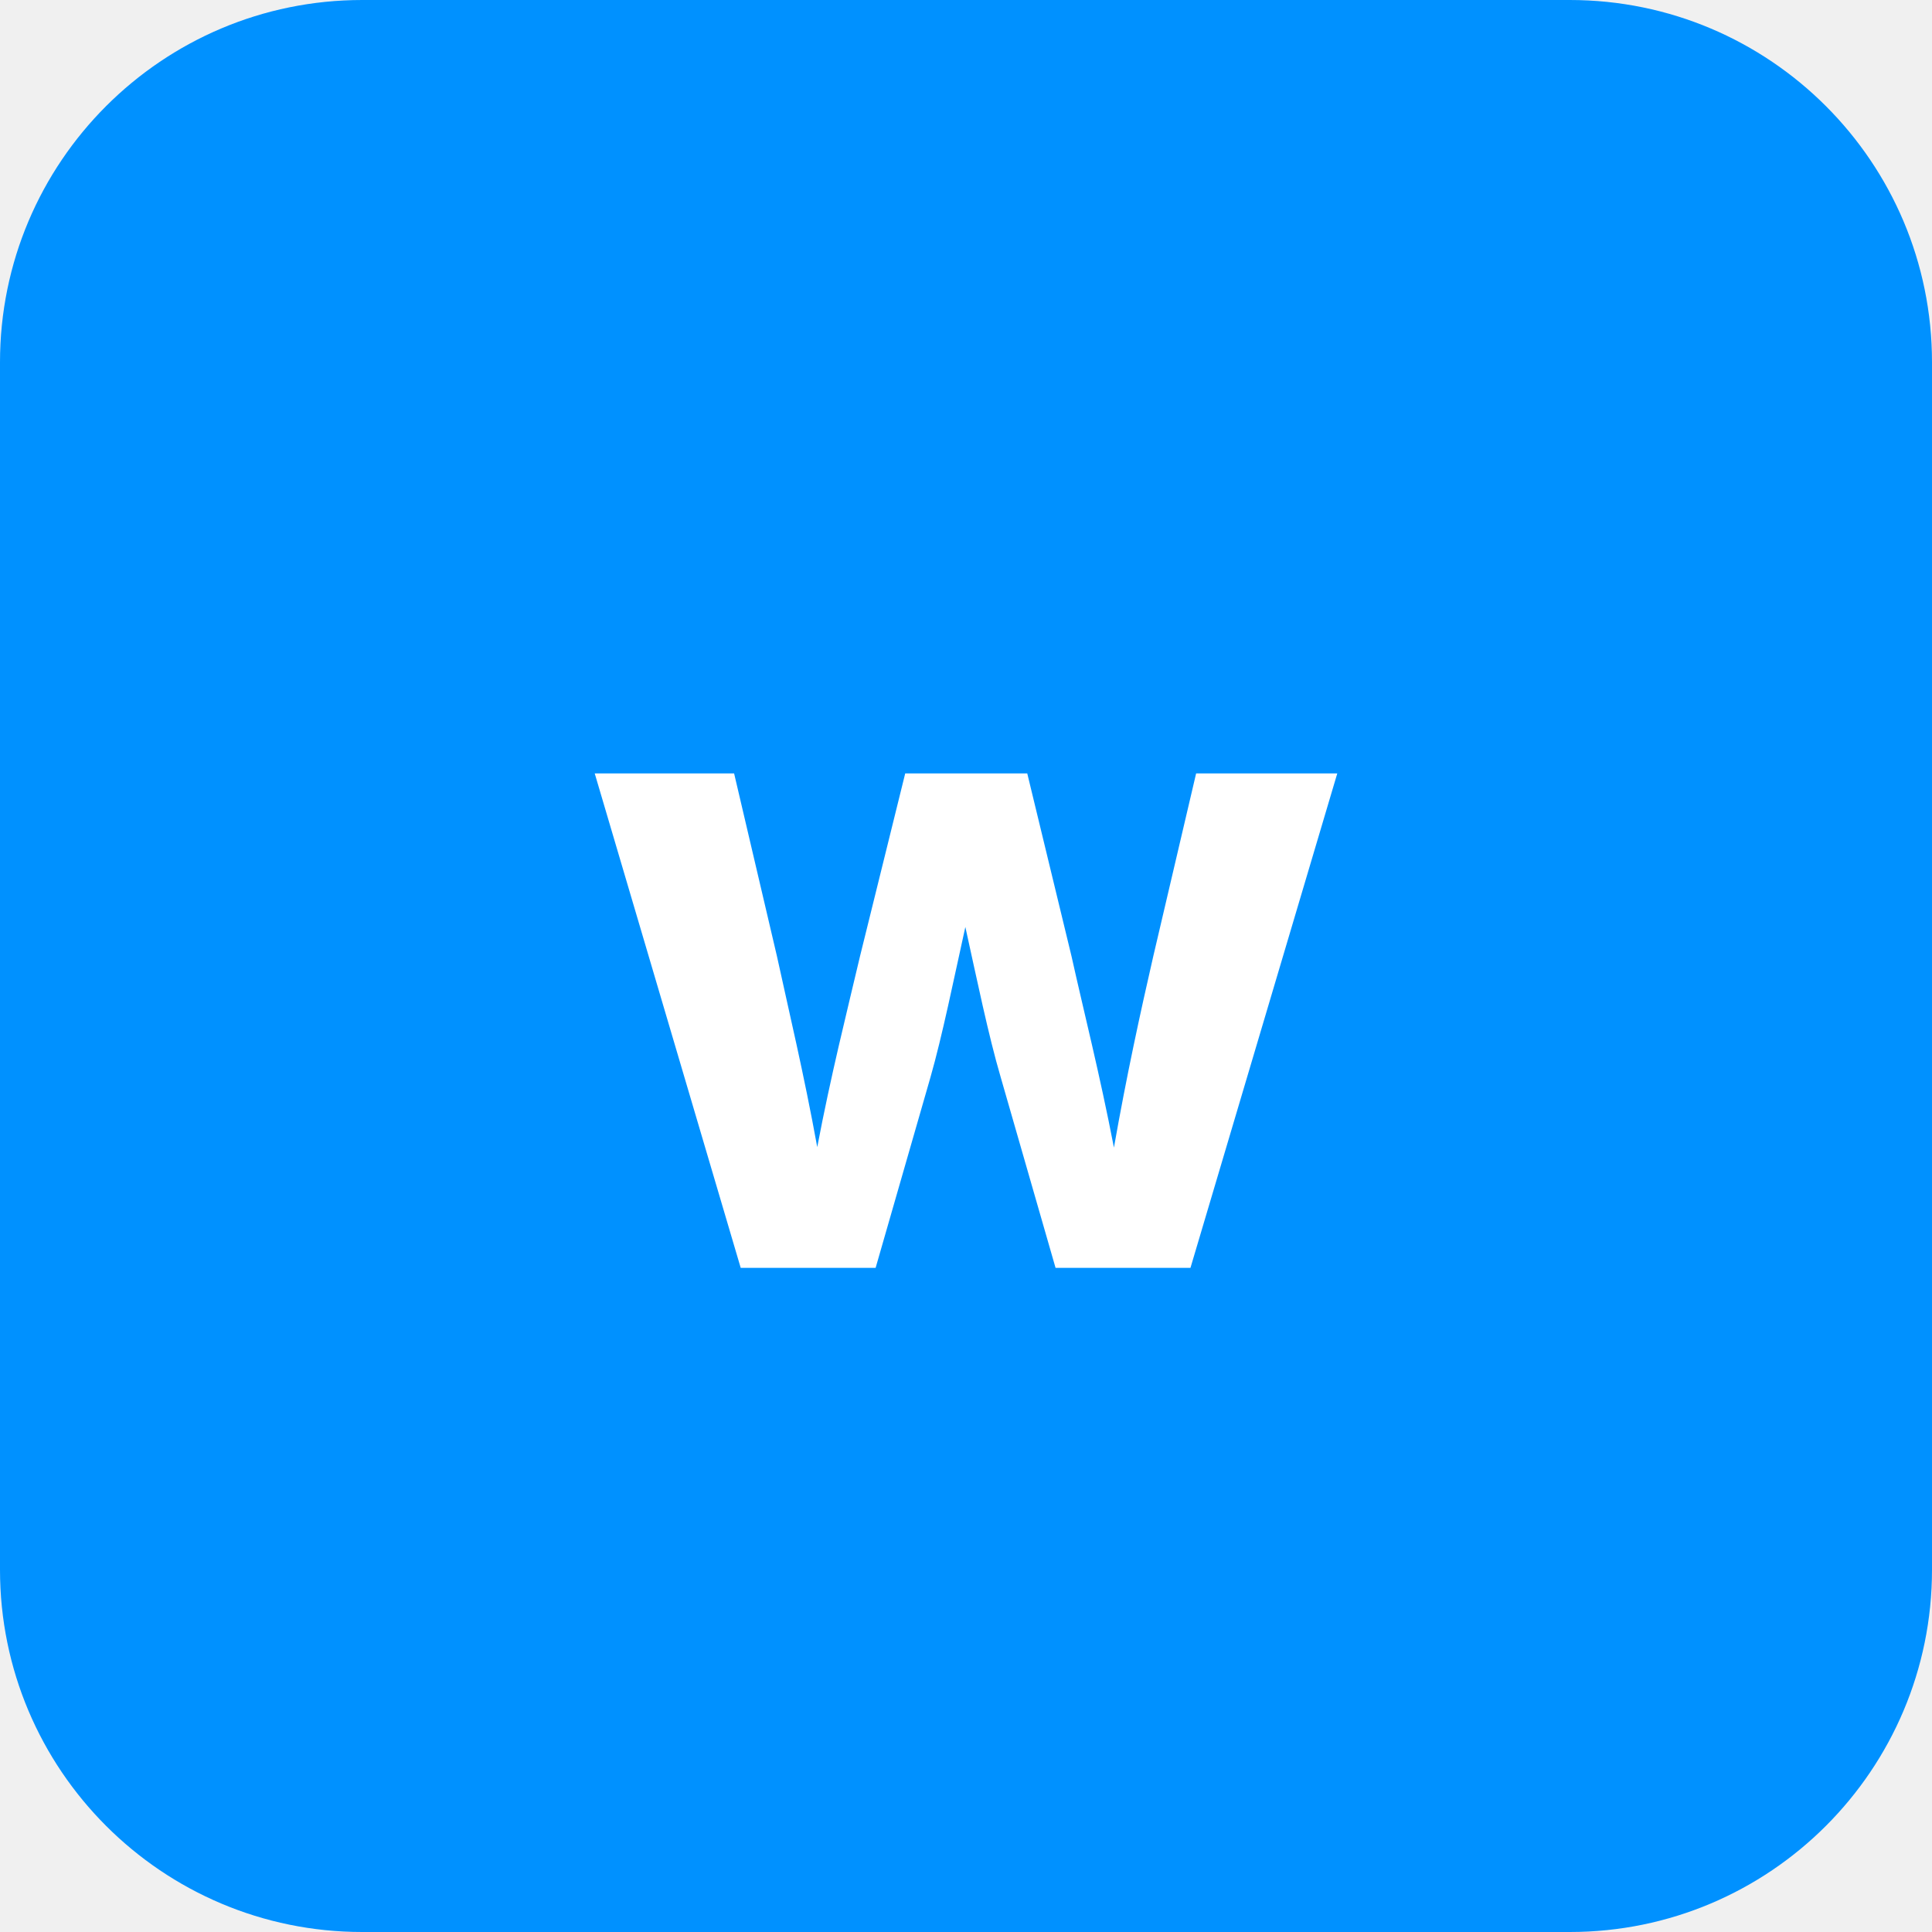
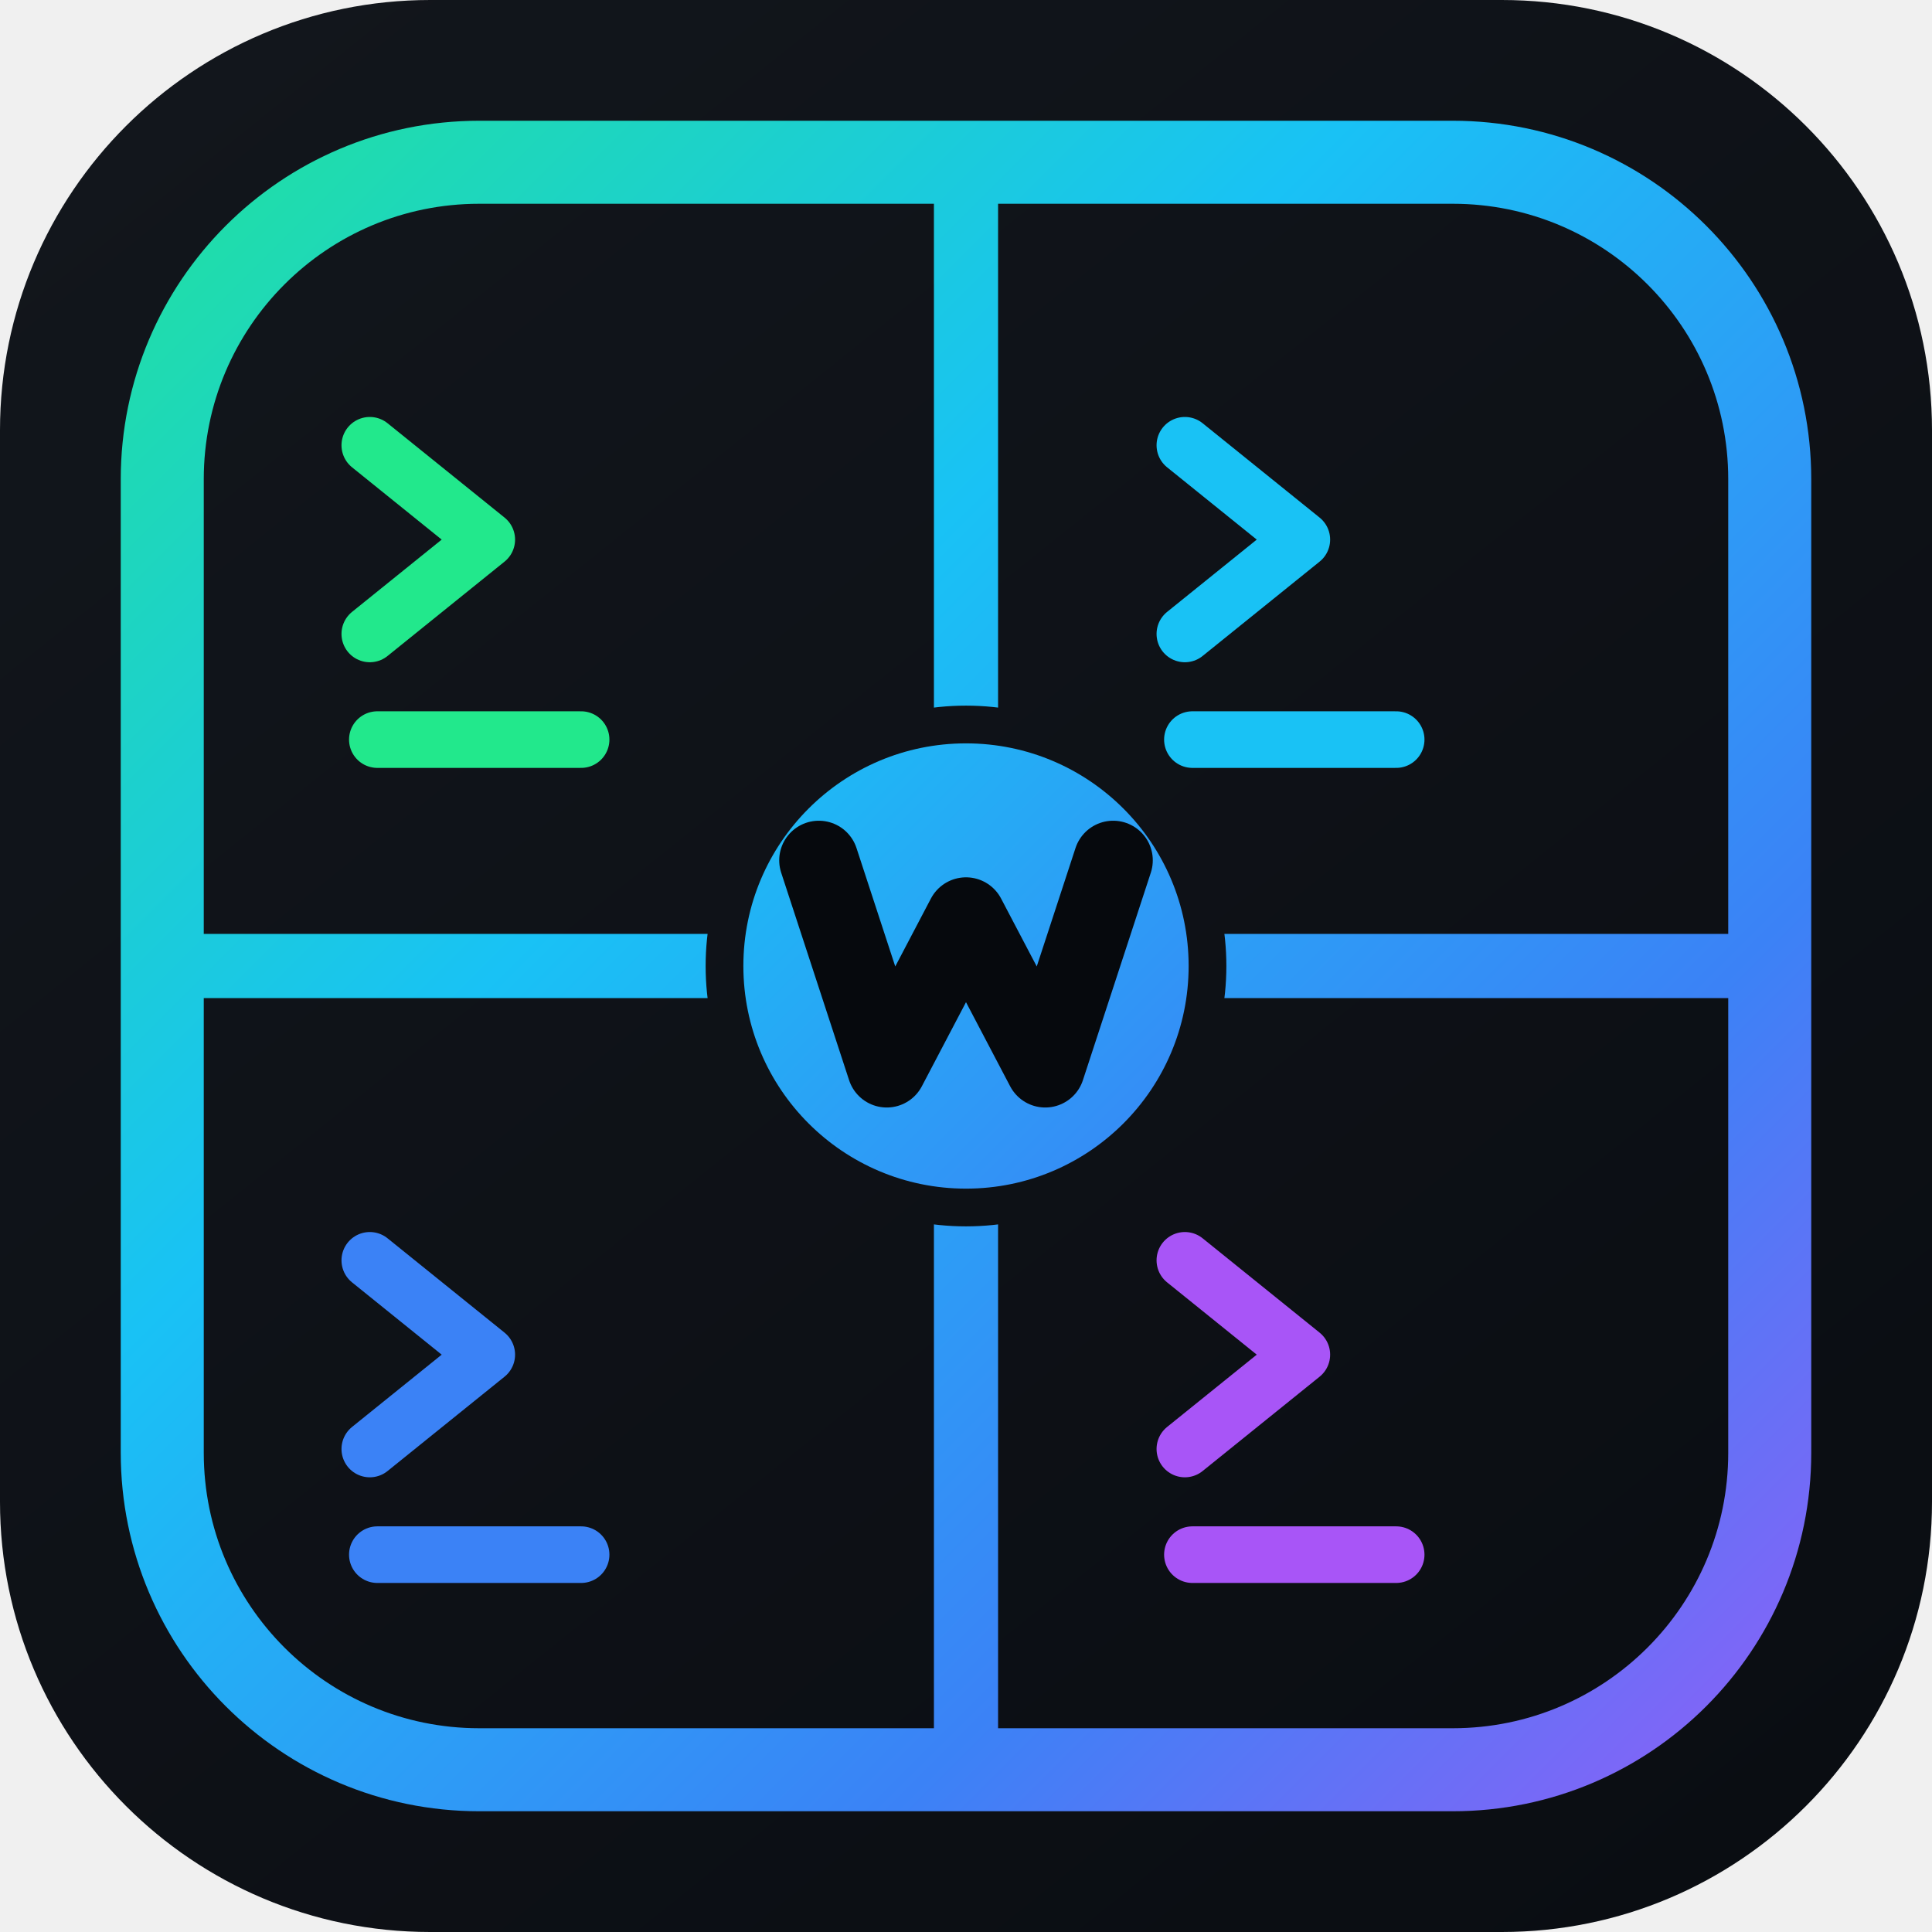
- <svg xmlns="http://www.w3.org/2000/svg" width="256" height="256" viewBox="0 0 256 256">
-   <rect width="256" height="256" rx="48" fill="#0091FF" />
-   <text x="128" y="168" text-anchor="middle" font-family="system-ui, -apple-system, sans-serif" font-weight="700" font-size="120" fill="white">w</text>
+ <svg xmlns="http://www.w3.org/2000/svg" width="1024" height="1024" viewBox="0 0 1024 1024">
+   <defs>
+     <linearGradient id="frame" gradientUnits="userSpaceOnUse" x1="0" y1="0" x2="1024" y2="1024">
+       <stop offset="0%" stop-color="#22E88C" />
+       <stop offset="38%" stop-color="#19C2F5" />
+       <stop offset="70%" stop-color="#3B82F6" />
+       <stop offset="100%" stop-color="#A855F7" />
+     </linearGradient>
+     <linearGradient id="plate" gradientUnits="userSpaceOnUse" x1="100" y1="0" x2="920" y2="1024">
+       <stop offset="0%" stop-color="#12161C" />
+       <stop offset="100%" stop-color="#0A0D12" />
+     </linearGradient>
+     <linearGradient id="hub" gradientUnits="userSpaceOnUse" x1="380" y1="380" x2="644" y2="644">
+       <stop offset="0%" stop-color="#19C2F5" />
+       <stop offset="100%" stop-color="#3B82F6" />
+     </linearGradient>
+   </defs>
+   <rect x="0" y="0" width="1024" height="1024" rx="228" fill="url(#plate)" />
+   <rect x="86" y="86" width="852" height="852" rx="168" fill="none" stroke="url(#frame)" stroke-width="44" />
+   <g stroke="url(#frame)" stroke-width="34" stroke-linecap="round">
+     <line x1="512" y1="108" x2="512" y2="404" />
+     <line x1="512" y1="620" x2="512" y2="916" />
+     <line x1="108" y1="512" x2="404" y2="512" />
+     <line x1="620" y1="512" x2="916" y2="512" />
+   </g>
+   <g fill="none" stroke-width="30" stroke-linecap="round" stroke-linejoin="round">
+     <g stroke="#22E88C">
+       <polyline points="196,236 258,286 196,336" />
+       <line x1="200" y1="392" x2="308" y2="392" />
+     </g>
+     <g stroke="#19C2F5">
+       <polyline points="628,236 690,286 628,336" />
+       <line x1="632" y1="392" x2="740" y2="392" />
+     </g>
+     <g stroke="#3B82F6">
+       <polyline points="196,668 258,718 196,768" />
+       <line x1="200" y1="824" x2="308" y2="824" />
+     </g>
+     <g stroke="#A855F7">
+       <polyline points="628,668 690,718 628,768" />
+       <line x1="632" y1="824" x2="740" y2="824" />
+     </g>
+   </g>
+   <circle cx="512" cy="512" r="138" fill="url(#plate)" />
+   <circle cx="512" cy="512" r="118" fill="url(#hub)" />
+   <path d="M 434 456 L 470 566 L 512 486 L 554 566 L 590 456" fill="none" stroke="#06090D" stroke-width="42" stroke-linecap="round" stroke-linejoin="round" />
</svg>
